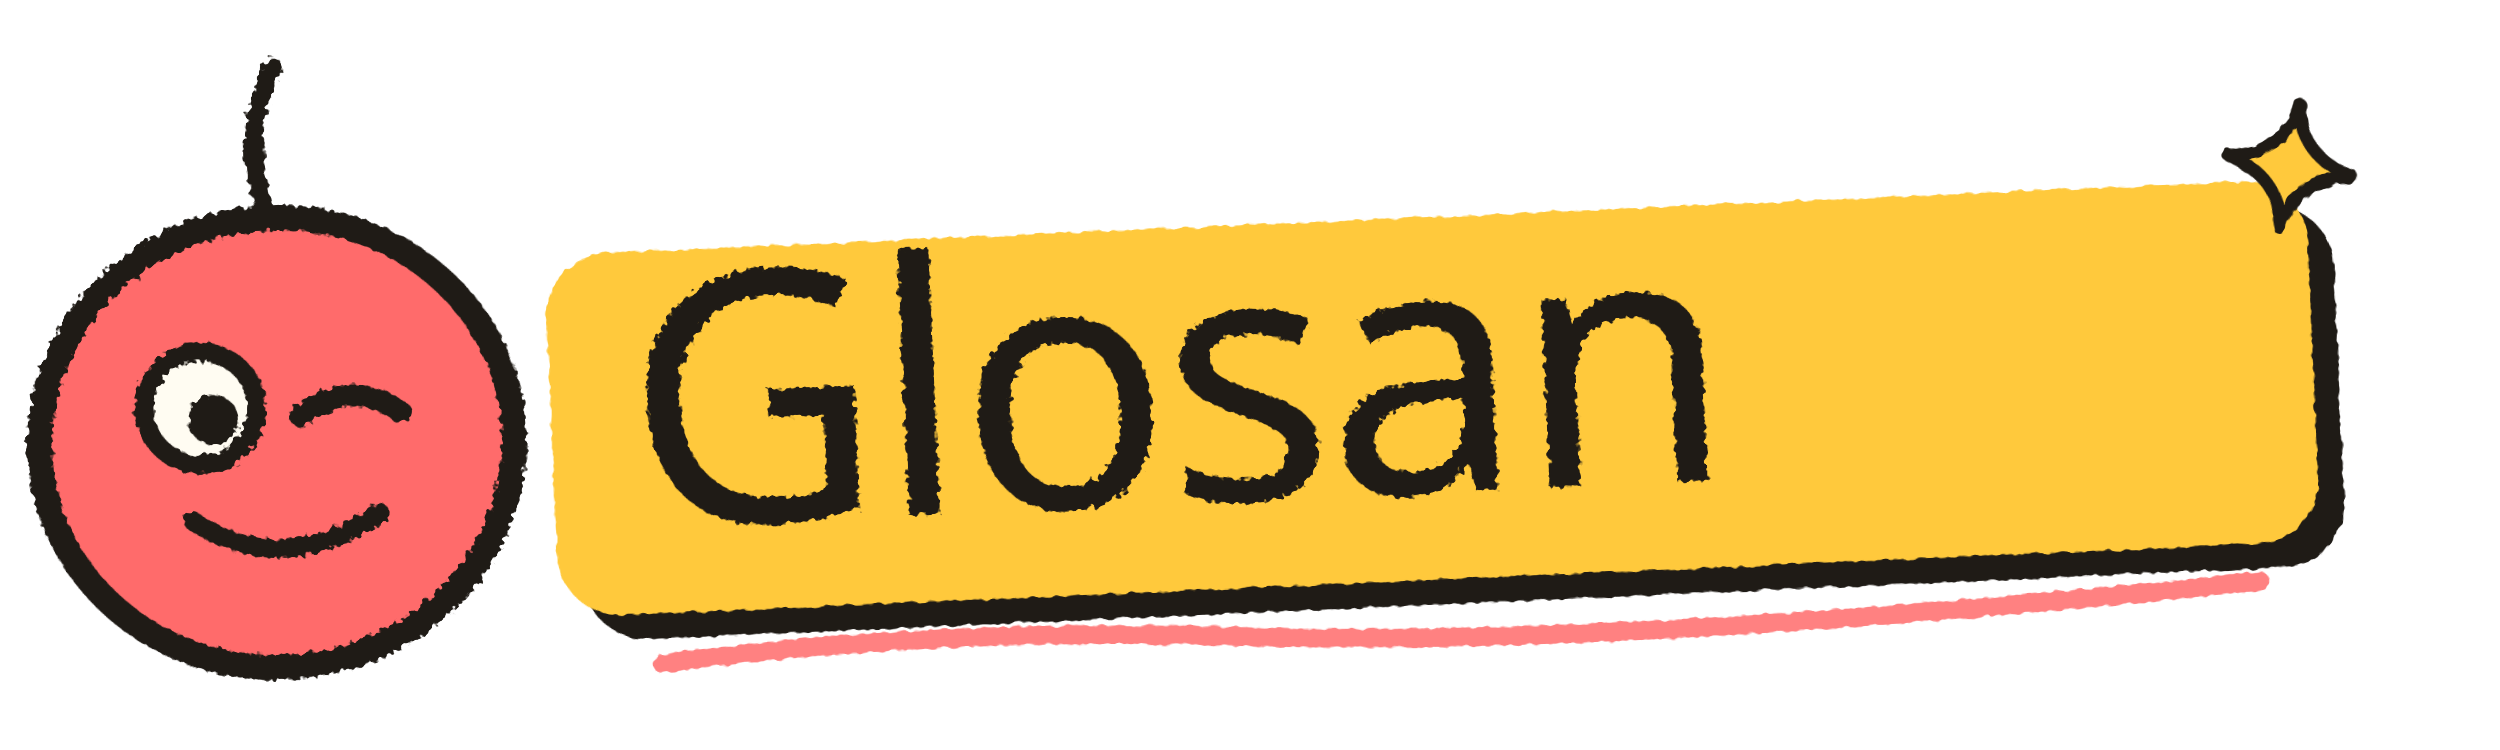
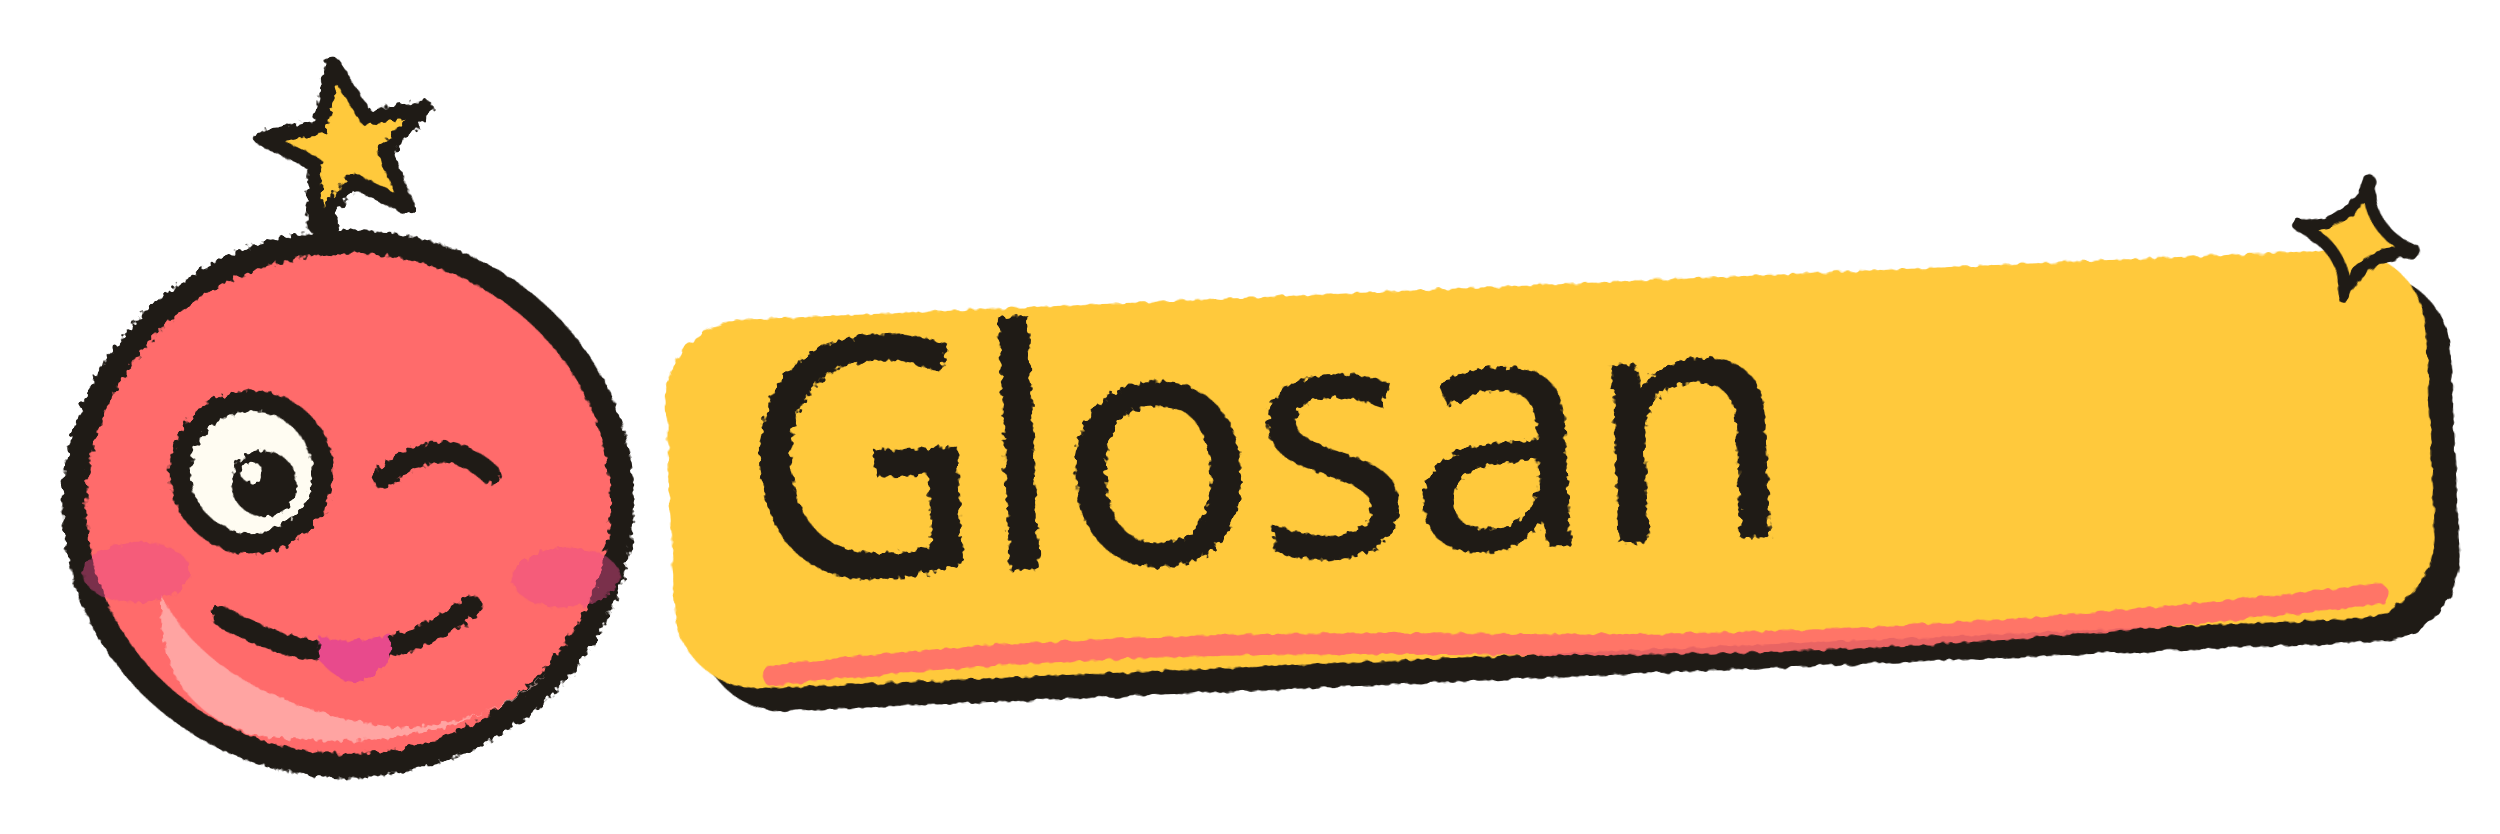
- <svg xmlns="http://www.w3.org/2000/svg" viewBox="0 0 400 120" fill="none">
+ <svg xmlns="http://www.w3.org/2000/svg" viewBox="0 0 420 140" fill="none">
  <defs>
-     <filter id="logoRough" x="-2%" y="-2%" width="104%" height="104%">
-       <feTurbulence type="fractalNoise" baseFrequency="0.85" numOctaves="2" seed="4" />
+     <filter id="logoRough" x="-3%" y="-3%" width="106%" height="106%">
+       <feTurbulence type="fractalNoise" baseFrequency="0.85" numOctaves="2" seed="5" />
      <feDisplacementMap in="SourceGraphic" scale="1.6" />
    </filter>
    <filter id="logoSoftRough" x="-2%" y="-2%" width="104%" height="104%">
      <feTurbulence type="fractalNoise" baseFrequency="0.6" numOctaves="2" seed="9" />
-       <feDisplacementMap in="SourceGraphic" scale="0.9" />
+       <feDisplacementMap in="SourceGraphic" scale="1" />
    </filter>
  </defs>
-   <g transform="rotate(-2.5 200 60)">
-     <rect x="92" y="40" width="282" height="58" rx="10" fill="#1F1B16" filter="url(#logoSoftRough)" />
-     <rect x="88" y="36" width="282" height="58" rx="10" fill="#FFC93C" filter="url(#logoSoftRough)" />
+   <g transform="rotate(-2.5 210 70)">
+     <rect x="116" y="54" width="296" height="62" rx="14" fill="#1F1B16" filter="url(#logoSoftRough)" />
+     <rect x="112" y="50" width="296" height="62" rx="14" fill="#FFC93C" filter="url(#logoSoftRough)" />
+     <path d="M128 110 Q180 106 250 110 Q320 114 398 108" stroke="#FF6B6B" stroke-width="3.5" stroke-linecap="round" fill="none" filter="url(#logoSoftRough)" opacity="0.9" />
    <g filter="url(#logoRough)">
-       <text x="100" y="80" font-family="'Lilita One', 'Arial Rounded MT Bold', sans-serif" font-size="56" fill="#1F1B16" letter-spacing="-1">Glosan</text>
+       <text x="124" y="94" font-family="'Lilita One', 'Arial Rounded MT Bold', sans-serif" font-size="56" fill="#1F1B16" letter-spacing="-1">Glosan</text>
    </g>
    <g filter="url(#logoRough)">
-       <ellipse cx="44" cy="64" rx="38" ry="36" fill="#FF6B6B" stroke="#1F1B16" stroke-width="4" />
-       <circle cx="32" cy="58" r="9" fill="#FFFCF2" stroke="#1F1B16" stroke-width="3" />
-       <circle cx="34" cy="60" r="4" fill="#1F1B16" />
-       <path d="M48 60 Q56 54 64 60" stroke="#1F1B16" stroke-width="3.5" stroke-linecap="round" fill="none" />
-       <path d="M30 76 Q44 86 60 76" stroke="#1F1B16" stroke-width="3" stroke-linecap="round" fill="none" />
-       <path d="M44 28 Q40 14 46 4" stroke="#1F1B16" stroke-width="3" stroke-linecap="round" fill="none" />
+       <path d="M58 42 Q54 28 60 18" stroke="#1F1B16" stroke-width="3.5" stroke-linecap="round" fill="none" />
+       <g transform="rotate(-8 60 14)">
+         <path d="M60 4 L64 14 L74 14 L66 20 L68 30 L60 24 L52 30 L54 20 L46 14 L56 14 Z" fill="#FFC93C" stroke="#1F1B16" stroke-width="2.5" stroke-linejoin="round" />
+       </g>
+       <ellipse cx="58" cy="78" rx="46" ry="44" fill="#FF6B6B" stroke="#1F1B16" stroke-width="4" />
+       <path d="M26 92 Q34 110 64 116 Q82 116 90 108 Q72 122 40 116 Q24 110 26 92 Z" fill="#FFD3D0" opacity="0.55" />
+       <ellipse cx="22" cy="88" rx="9" ry="5" fill="#E84A8C" opacity="0.45" />
+       <ellipse cx="94" cy="92" rx="9" ry="5" fill="#E84A8C" opacity="0.45" />
+       <circle cx="42" cy="72" r="12" fill="#FFFCF2" stroke="#1F1B16" stroke-width="3.5" />
+       <circle cx="44" cy="74" r="5.5" fill="#1F1B16" />
+       <circle cx="42" cy="72" r="1.8" fill="#FFFCF2" />
+       <path d="M64 74 Q74 66 82 74" stroke="#1F1B16" stroke-width="3.5" stroke-linecap="round" fill="none" />
+       <path d="M36 96 Q58 110 78 96" stroke="#1F1B16" stroke-width="3.5" stroke-linecap="round" fill="none" />
+       <path d="M52 104 Q58 112 64 104 L64 100 Q58 102 52 100 Z" fill="#E84A8C" />
    </g>
-     <g transform="translate(360 22) rotate(12)" filter="url(#logoSoftRough)">
+     <g transform="translate(390 36) rotate(15)" filter="url(#logoSoftRough)">
      <path d="M10 0 Q11 8 20 10 Q11 12 10 20 Q9 12 0 10 Q9 8 10 0 Z" fill="#FFC93C" stroke="#1F1B16" stroke-width="2" stroke-linejoin="round" />
    </g>
-     <path d="M104 102 Q150 98 200 102 Q260 106 360 100" stroke="#FF6B6B" stroke-width="3" stroke-linecap="round" fill="none" filter="url(#logoSoftRough)" opacity="0.85" />
  </g>
</svg>
